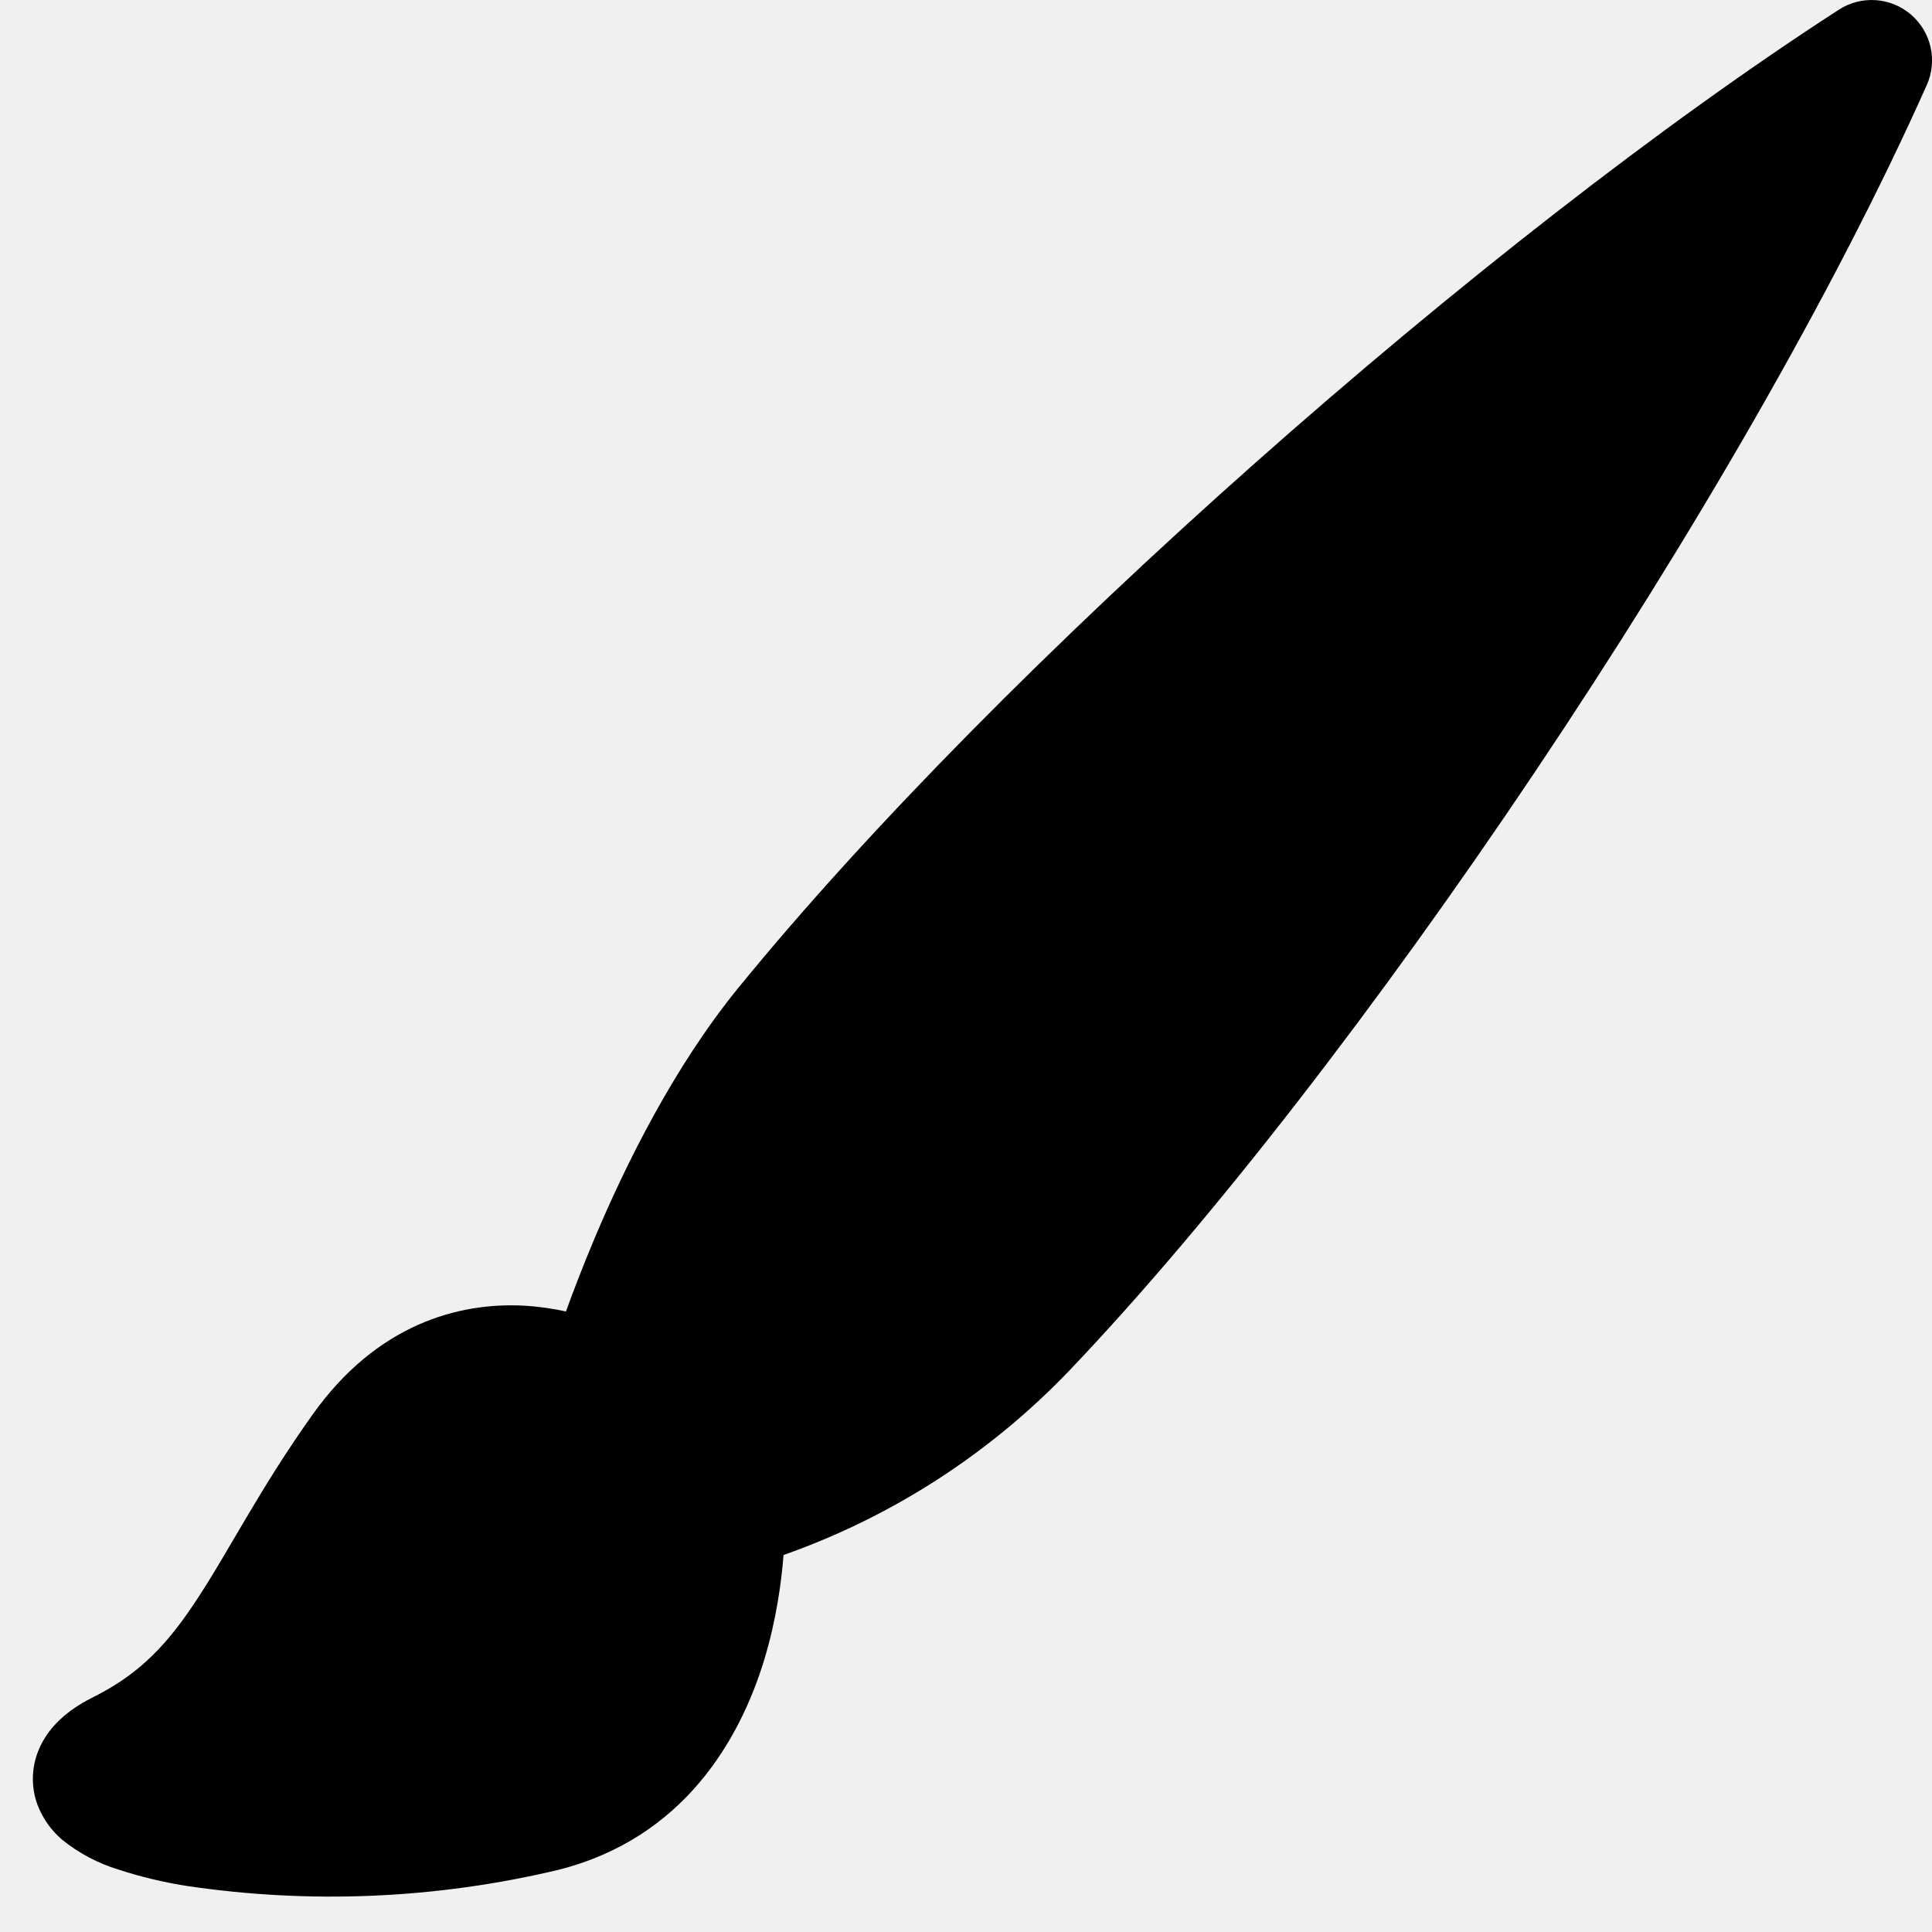
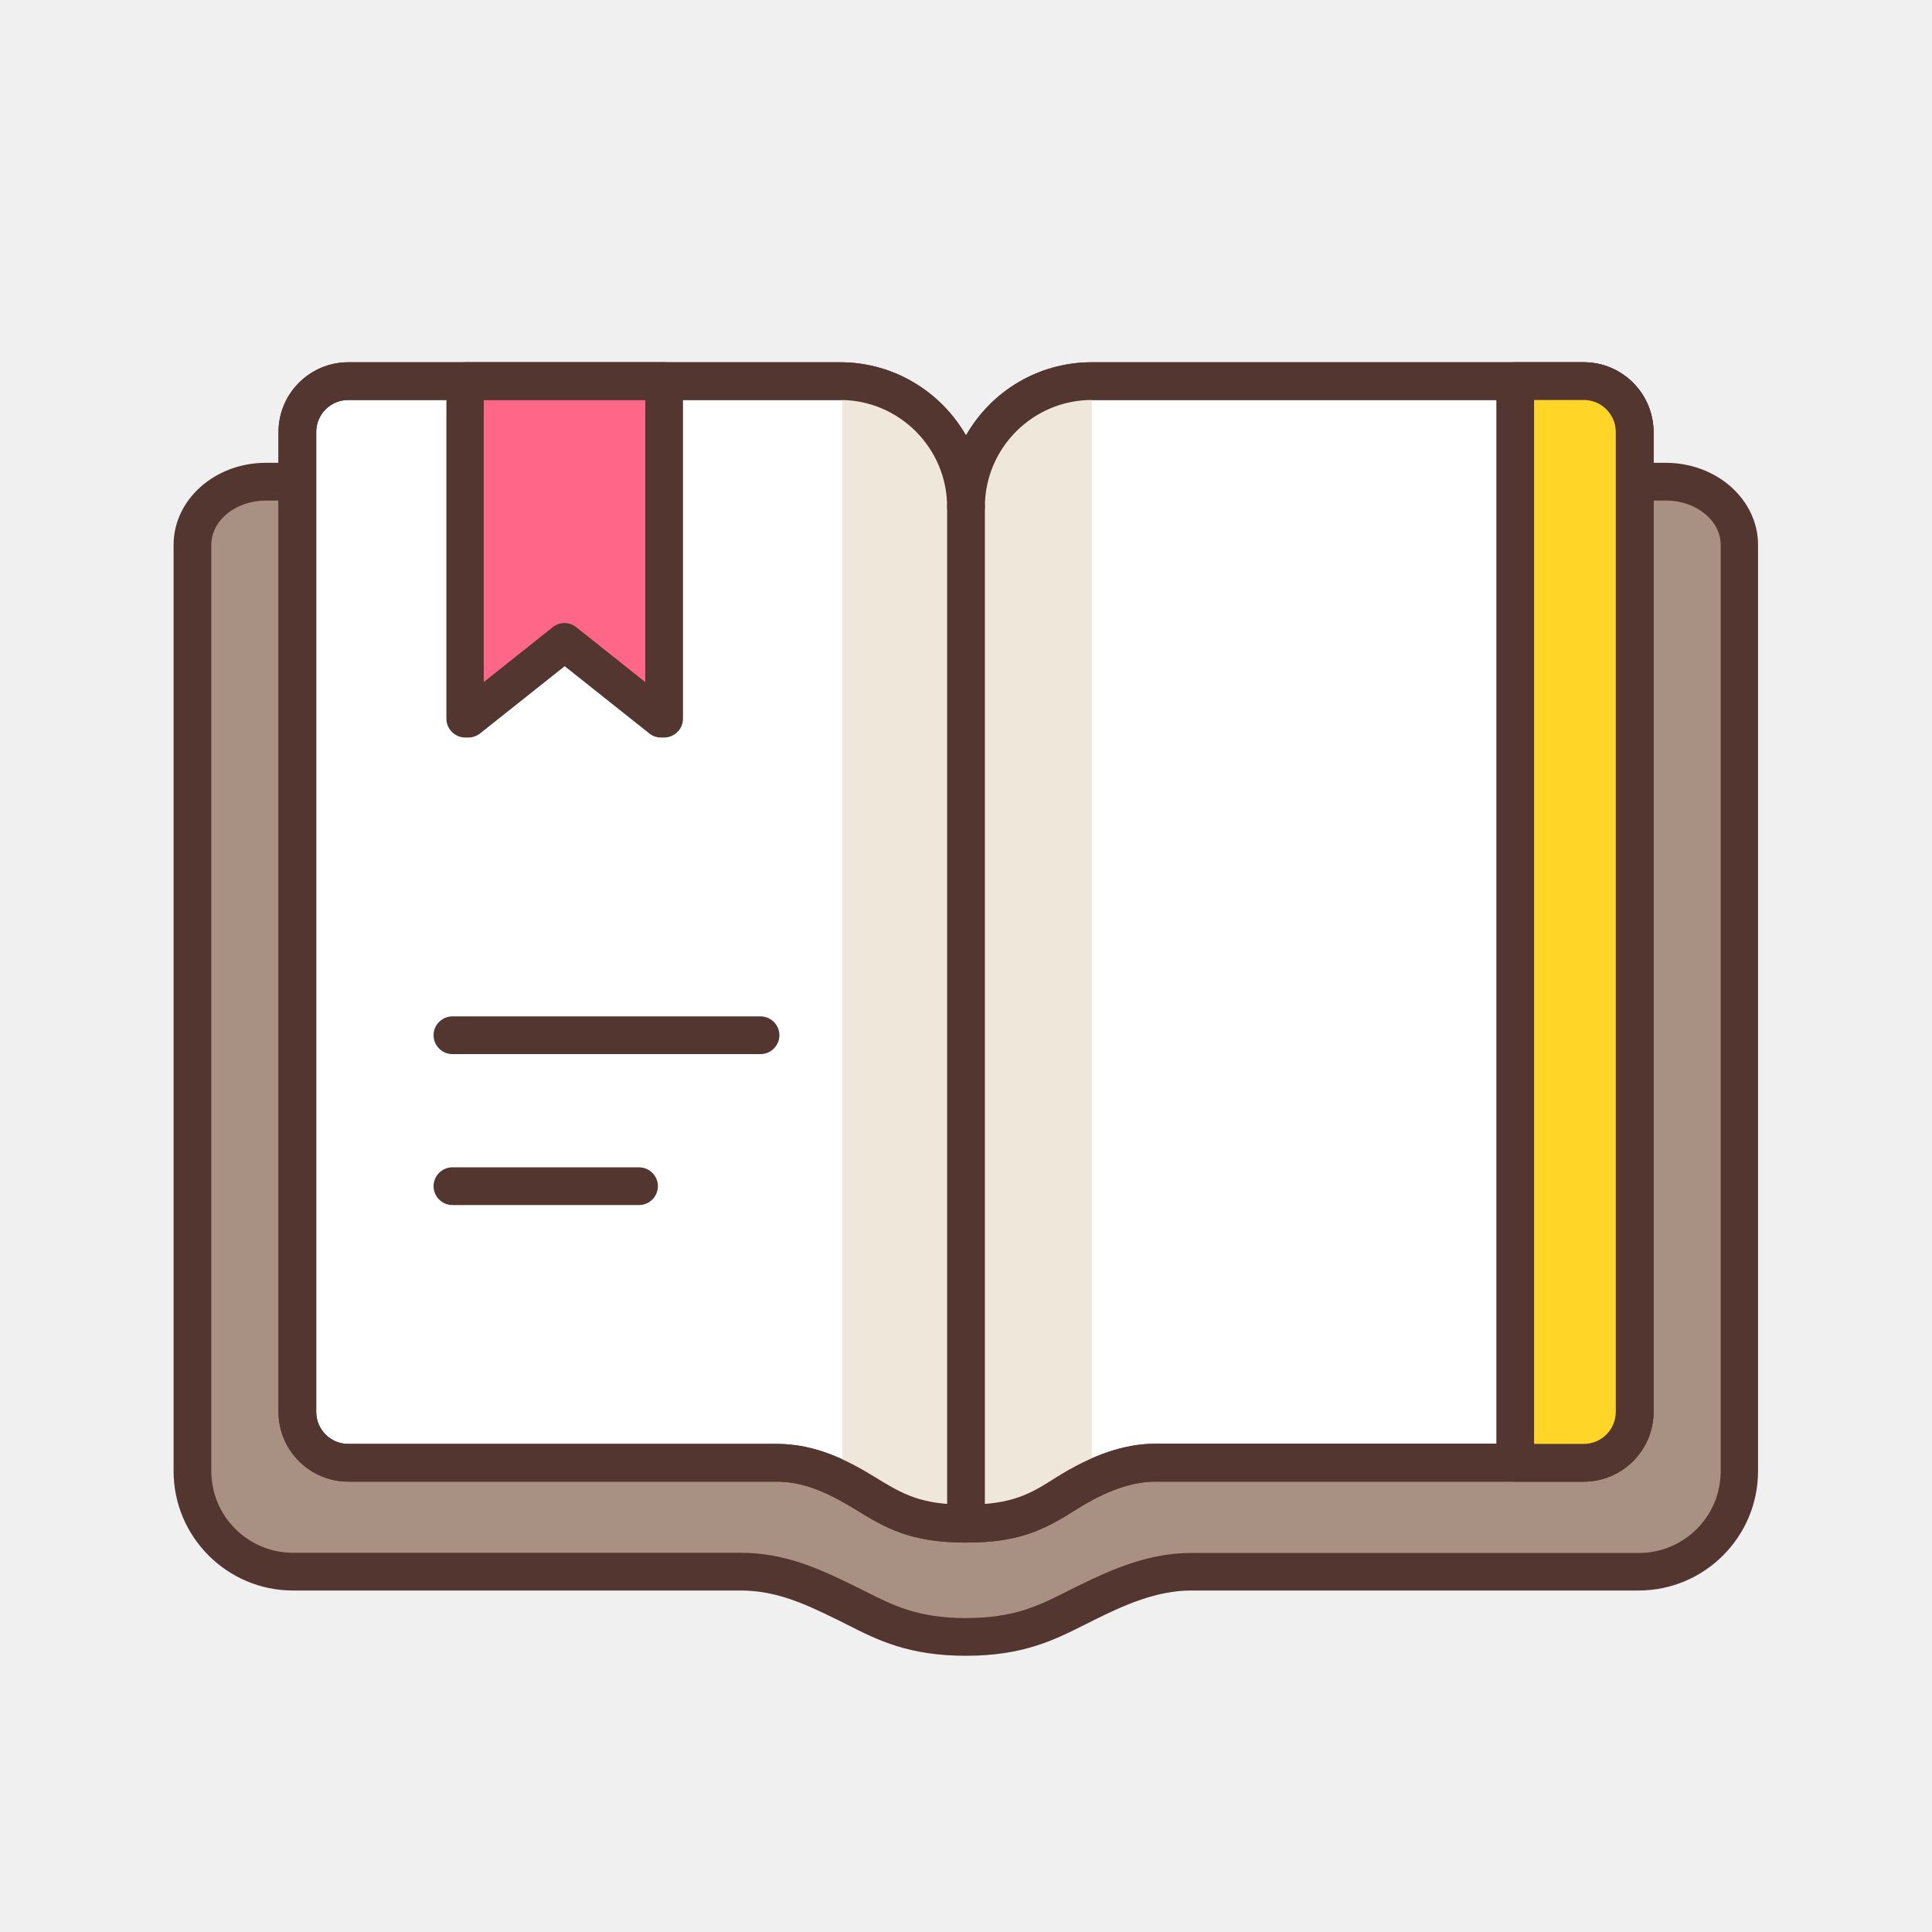
- <svg xmlns="http://www.w3.org/2000/svg" width="16" height="16" fill="currentColor" class="bi bi-brush-fill" viewBox="0 0 16 16">
-   <path d="M15.825.12a.5.5 0 0 1 .132.584c-1.53 3.43-4.743 8.17-7.095 10.64a6.067 6.067 0 0 1-2.373 1.534c-.018.227-.06.538-.16.868-.201.659-.667 1.479-1.708 1.74a8.118 8.118 0 0 1-3.078.132 3.659 3.659 0 0 1-.562-.135 1.382 1.382 0 0 1-.466-.247.714.714 0 0 1-.204-.288.622.622 0 0 1 .004-.443c.095-.245.316-.38.461-.452.394-.197.625-.453.867-.826.095-.144.184-.297.287-.472l.117-.198c.151-.255.326-.54.546-.848.528-.739 1.201-.925 1.746-.896.126.007.243.025.348.048.062-.172.142-.38.238-.608.261-.619.658-1.419 1.187-2.069 2.176-2.67 6.18-6.206 9.117-8.104a.5.5 0 0 1 .596.04z" />
+ <svg xmlns="http://www.w3.org/2000/svg" t="1634300549487" class="icon" viewBox="0 0 1024 1024" version="1.1" p-id="2482" width="32" height="32">
+   <path d="M883.1 255.3H589.8c-42.8 0-77.8 30.1-77.8 66.9 0-36.8-35-66.9-77.8-66.9H140.9c-21.5 0-38.9 15-38.9 33.5v490.9c0 29.5 23.9 53.3 53.3 53.3h237.2c20.3 0 36.2 6.8 56 16.6 17.3 8.6 32.4 18 63.5 18s46.2-9.4 63.5-18c17.6-8.7 35.7-16.6 56-16.6h237.2c29.5 0 53.3-23.9 53.3-53.3V288.8c0-18.5-17.4-33.5-38.9-33.5z" fill="#A89082" p-id="2483" />
+   <path d="M512 877.6c-30.4 0-46.8-8.3-62.8-16.4-1.7-0.9-3.4-1.7-5.2-2.6-17.8-8.8-32.9-15.6-51.5-15.6H155.3c-34.9 0-63.3-28.4-63.3-63.3V288.8c0-24 21.9-43.5 48.9-43.5h293.2c33.8 0 63.1 16.8 77.8 41.3 14.7-24.5 44.1-41.3 77.8-41.3h293.2c27 0 48.9 19.5 48.9 43.5v490.9c0 34.9-28.4 63.3-63.3 63.3h-237c-18.5 0-35.6 7.7-51.5 15.6-1.8 0.9-3.5 1.8-5.2 2.6-16 8-32.5 16.4-62.8 16.4zM140.9 265.3c-15.9 0-28.9 10.5-28.9 23.5v490.9c0 23.9 19.4 43.3 43.3 43.3h237.2c22.9 0 40.9 8 60.4 17.6l5.4 2.7c15.1 7.6 28.1 14.3 53.7 14.3s38.6-6.6 53.7-14.2l5.4-2.7c18.1-8.9 37.6-17.6 60.4-17.6h237.2c23.9 0 43.3-19.4 43.3-43.3v-491c0-12.9-13-23.5-28.9-23.5H589.8c-37.4 0-67.8 25.5-67.8 56.9 0 5.5-4.5 10-10 10s-10-4.5-10-10c0-31.4-30.4-56.9-67.8-56.9H140.9z" fill="#543630" p-id="2484" />
+   <path d="M839.4 202H578.7c-36.7 0-66.7 30-66.7 66.7 0-36.7-30-66.7-66.7-66.7H184.6c-14.9 0-27 12.1-27 27v519.3c0 14.9 12.1 27 27 27h227c17.2 0 31.5 6.7 47.3 16.3 14.9 9.1 26.2 15.9 53.1 15.9s38.2-6.6 53.1-15.9c13.6-8.5 30.2-16.3 47.3-16.3h227c14.9 0 27-12.1 27-27V229c0-14.9-12.1-27-27-27z" fill="#FFFFFF" p-id="2485" />
+   <path d="M512 817.6c-29.8 0-43-8-58.3-17.4-14.6-8.9-27.4-14.9-42.1-14.9h-227c-20.4 0-37-16.6-37-37V229c0-20.4 16.6-37 37-37h260.7c28.5 0 53.5 15.7 66.7 38.8 13.2-23.2 38.1-38.8 66.7-38.8h260.7c20.4 0 37 16.6 37 37v519.3c0 20.4-16.6 37-37 37h-227c-12.4 0-26.2 4.8-42 14.8-16.8 10.6-29.9 17.5-58.4 17.5zM184.6 212c-9.4 0-17 7.6-17 17v519.3c0 9.4 7.6 17 17 17h227c20.6 0 37.4 8.5 52.5 17.8 14.2 8.7 23.7 14.4 47.9 14.4 24.9 0 34.5-6 47.7-14.4 19.1-12 36.4-17.9 52.7-17.9h227c9.4 0 17-7.6 17-17V229c0-9.4-7.6-17-17-17H578.7c-31.2 0-56.7 25.4-56.7 56.7 0 5.5-4.5 10-10 10s-10-4.5-10-10c0-31.2-25.4-56.7-56.7-56.7H184.6z" fill="#543630" p-id="2486" />
+   <path d="M512 263.1c0-36.3-29.4-66-65.6-66.6v582.6c4.1 2.1 8.3 4.5 12.5 7 14.9 9.1 26.2 15.9 53.1 15.9s38.2-6.6 53.1-15.9c4.3-2.7 8.8-5.3 13.6-7.6V196.4c-36.7 0-66.7 30-66.7 66.7z" fill="#EFE7DA" p-id="2487" />
+   <path d="M512 268.7v538.9" fill="#FFFFFF" p-id="2488" />
+   <path d="M512 817.6c-5.5 0-10-4.5-10-10V268.7c0-5.5 4.5-10 10-10s10 4.5 10 10v538.9c0 5.5-4.5 10-10 10z" fill="#543630" p-id="2489" />
+   <path d="M299.2 340.3l51.1 40.6h1.7V202H246.4v178.9h1.8z" fill="#FF6687" p-id="2490" />
+   <path d="M352 390.9h-1.7c-2.3 0-4.5-0.8-6.2-2.2l-44.8-35.6-44.8 35.6c-1.8 1.4-4 2.2-6.2 2.2h-1.7c-5.5 0-10-4.5-10-10V202c0-5.5 4.5-10 10-10H352c5.5 0 10 4.5 10 10v178.9c0 5.5-4.5 10-10 10zM256.4 212v149.5l36.6-29.1c3.6-2.9 8.8-2.9 12.4 0l36.6 29.1V212h-85.6z" fill="#543630" p-id="2491" />
+   <path d="M512 817.6c-29.8 0-43-8-58.3-17.4-14.6-8.9-27.4-14.9-42.1-14.9h-227c-20.4 0-37-16.6-37-37V229c0-20.4 16.6-37 37-37h260.7c28.5 0 53.5 15.7 66.7 38.8 13.2-23.2 38.1-38.8 66.7-38.8h260.7c20.4 0 37 16.6 37 37v519.3c0 20.4-16.6 37-37 37h-227c-12.4 0-26.2 4.8-42 14.8-16.8 10.6-29.9 17.5-58.4 17.5zM184.6 212c-9.4 0-17 7.6-17 17v519.3c0 9.4 7.6 17 17 17h227c20.6 0 37.4 8.5 52.5 17.8 14.2 8.7 23.7 14.4 47.9 14.4 24.9 0 34.5-6 47.7-14.4 19.1-12 36.4-17.9 52.7-17.9h227c9.4 0 17-7.6 17-17V229c0-9.4-7.6-17-17-17H578.7c-31.2 0-56.7 25.4-56.7 56.7 0 5.5-4.5 10-10 10s-10-4.5-10-10c0-31.2-25.4-56.7-56.7-56.7H184.6z" fill="#543630" p-id="2492" />
+   <path d="M239.8 548.7h163.3" fill="#A89082" p-id="2493" />
+   <path d="M403.1 558.7H239.8c-5.5 0-10-4.5-10-10s4.5-10 10-10h163.3c5.5 0 10 4.5 10 10s-4.5 10-10 10z" fill="#543630" p-id="2494" />
+   <path d="M239.8 628.7h98.9" fill="#A89082" p-id="2495" />
+   <path d="M338.7 638.7h-98.9c-5.5 0-10-4.5-10-10s4.5-10 10-10h98.9c5.5 0 10 4.5 10 10s-4.5 10-10 10z" fill="#543630" p-id="2496" />
+   <path d="M839.4 202h-36.3v573.3h36.3c14.9 0 27-12.1 27-27V229c0-14.9-12.1-27-27-27z" fill="#FFD527" p-id="2497" />
+   <path d="M839.4 785.3h-36.3c-5.5 0-10-4.5-10-10V202c0-5.5 4.5-10 10-10h36.3c20.4 0 37 16.6 37 37v519.3c0 20.4-16.6 37-37 37z m-26.3-20h26.3c9.4 0 17-7.6 17-17V229c0-9.4-7.6-17-17-17h-26.3v553.3z" fill="#543630" p-id="2498" />
</svg>
